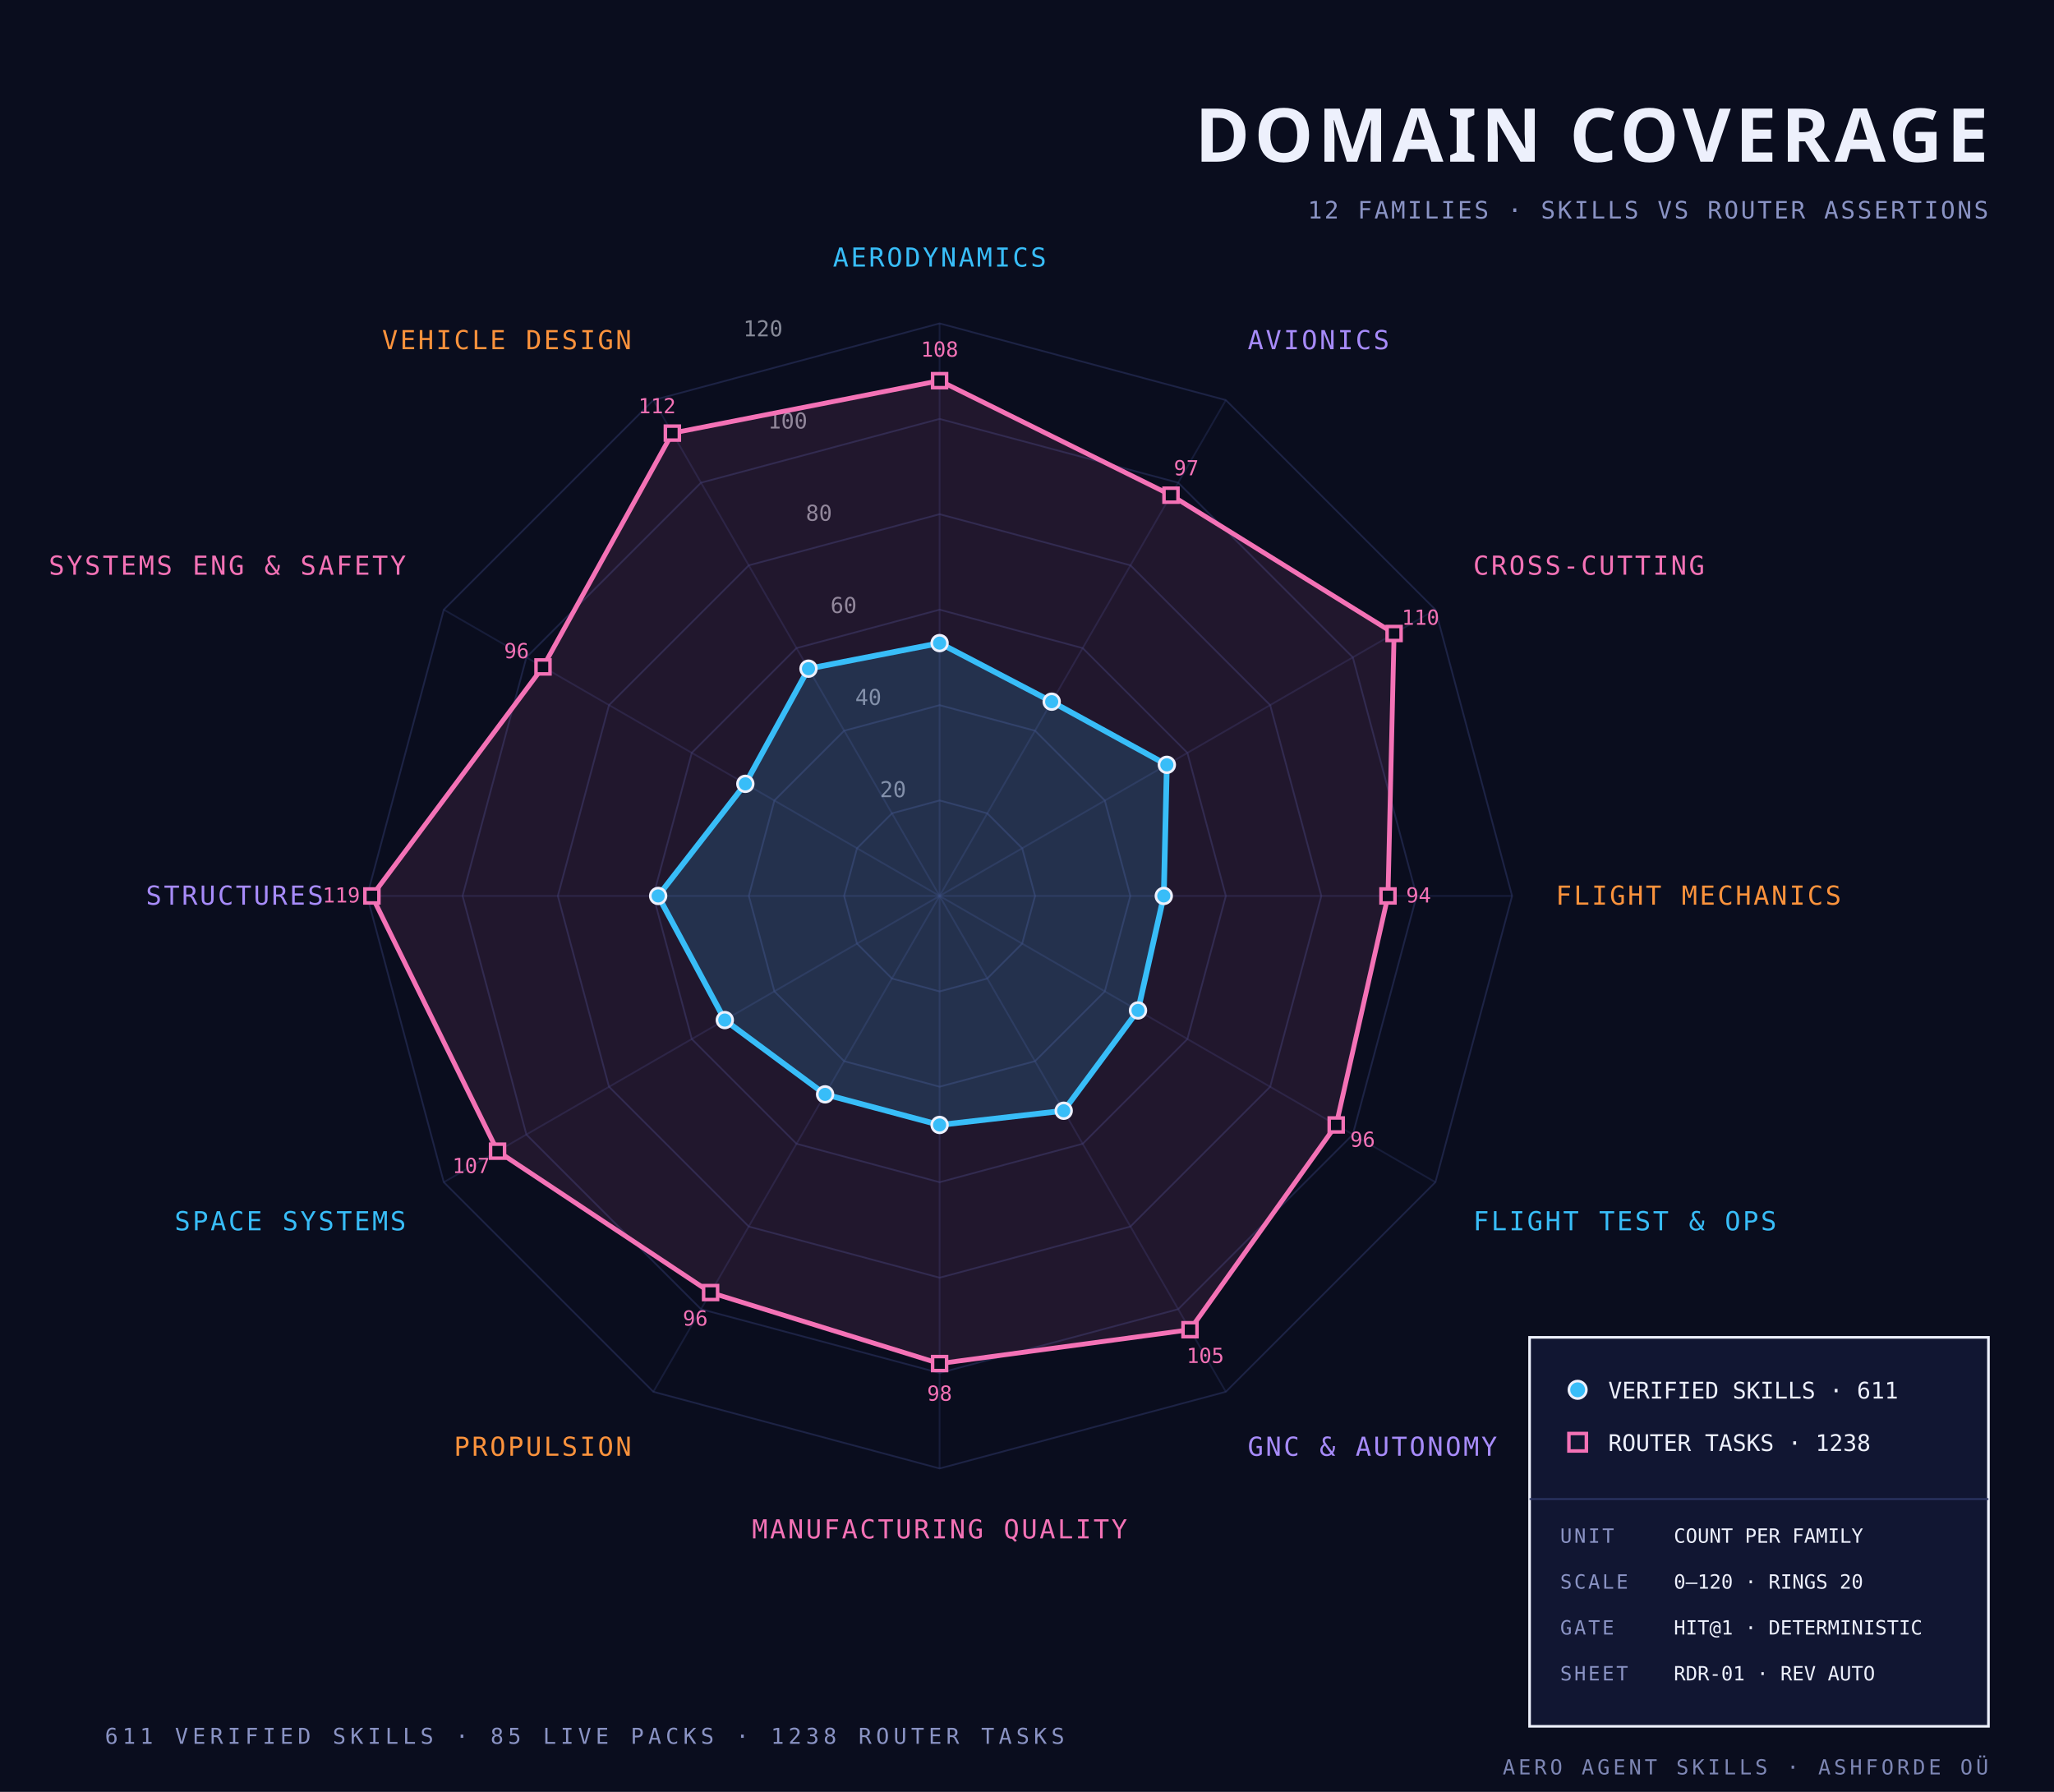
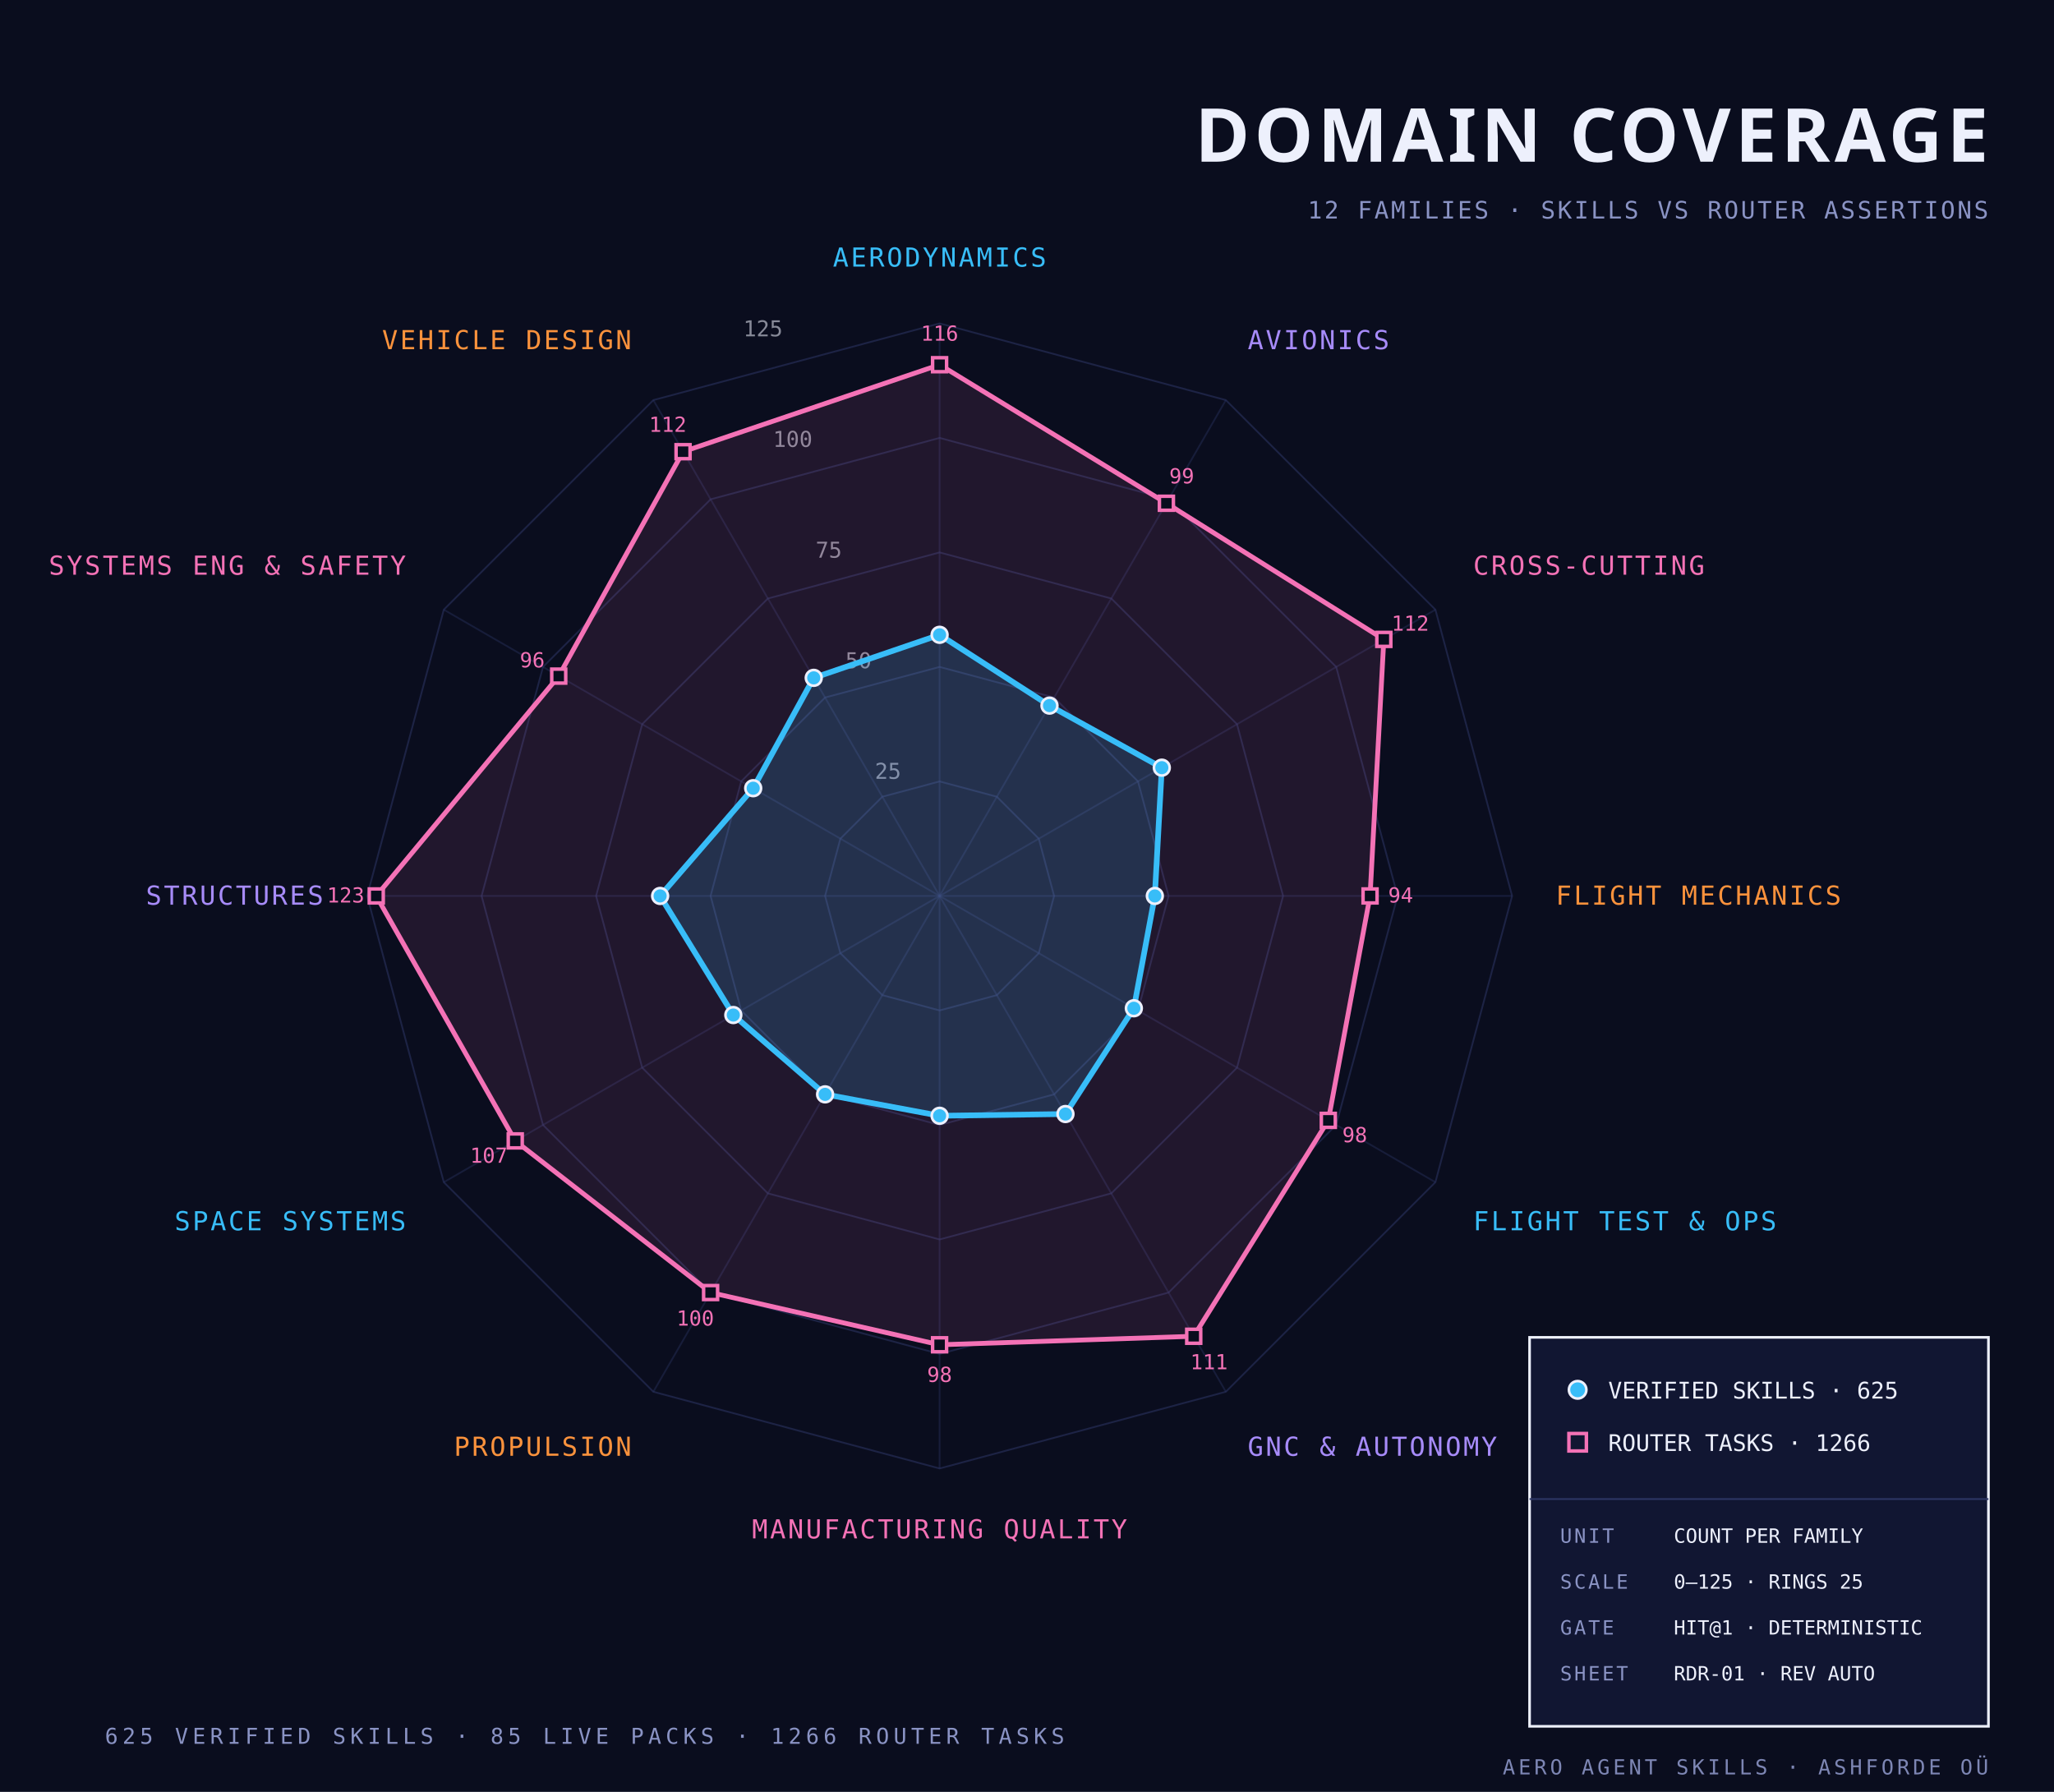
<svg xmlns="http://www.w3.org/2000/svg" width="940" height="820" viewBox="0 0 940 820">
  <style>
    .mono { font-family: "JetBrains Mono", "IBM Plex Mono", "Menlo", monospace; }
    .cond { font-family: "Barlow Condensed", "DIN Condensed", "Arial Narrow", sans-serif; font-weight: 700; text-transform: uppercase; }
    .serif { font-family: "Instrument Serif", Georgia, serif; font-style: italic; }
  </style>
  <rect width="940" height="820" fill="#0a0d1e" />
-   <polygon points="430.0,366.3 451.8,372.2 467.8,388.2 473.7,410.0 467.8,431.8 451.8,447.8 430.0,453.7 408.2,447.8 392.2,431.8 386.3,410.0 392.2,388.2 408.2,372.2" fill="none" stroke="#2c3564" stroke-width="0.8" stroke-opacity="0.55" />
-   <polygon points="430.0,322.7 473.7,334.4 505.6,366.3 517.3,410.0 505.6,453.7 473.7,485.6 430.0,497.3 386.3,485.6 354.4,453.7 342.7,410.0 354.4,366.3 386.3,334.4" fill="none" stroke="#2c3564" stroke-width="0.8" stroke-opacity="0.55" />
-   <polygon points="430.0,279.0 495.5,296.6 543.4,344.5 561.0,410.0 543.4,475.5 495.5,523.4 430.0,541.0 364.5,523.4 316.6,475.5 299.0,410.0 316.6,344.5 364.5,296.6" fill="none" stroke="#2c3564" stroke-width="0.8" stroke-opacity="0.55" />
-   <polygon points="430.0,235.3 517.3,258.7 581.3,322.7 604.7,410.0 581.3,497.3 517.3,561.3 430.0,584.7 342.7,561.3 278.7,497.3 255.3,410.0 278.7,322.7 342.7,258.7" fill="none" stroke="#2c3564" stroke-width="0.8" stroke-opacity="0.55" />
-   <polygon points="430.0,191.7 539.2,220.9 619.1,300.8 648.3,410.0 619.1,519.2 539.2,599.1 430.0,628.3 320.8,599.1 240.9,519.2 211.7,410.0 240.9,300.8 320.8,220.9" fill="none" stroke="#2c3564" stroke-width="0.8" stroke-opacity="0.55" />
+   <polygon points="430.0,357.6 456.2,364.6 475.4,383.8 482.4,410.0 475.4,436.2 456.2,455.4 430.0,462.4 403.8,455.4 384.6,436.2 377.6,410.0 384.6,383.8 403.8,364.6" fill="none" stroke="#2c3564" stroke-width="0.8" stroke-opacity="0.55" />
+   <polygon points="430.0,305.2 482.4,319.2 520.8,357.6 534.8,410.0 520.8,462.4 482.4,500.8 430.0,514.8 377.6,500.8 339.2,462.4 325.2,410.0 339.2,357.6 377.6,319.2" fill="none" stroke="#2c3564" stroke-width="0.8" stroke-opacity="0.55" />
+   <polygon points="430.0,252.8 508.6,273.9 566.1,331.4 587.2,410.0 566.1,488.6 508.6,546.1 430.0,567.2 351.4,546.1 293.9,488.6 272.8,410.0 293.9,331.4 351.4,273.9" fill="none" stroke="#2c3564" stroke-width="0.8" stroke-opacity="0.55" />
+   <polygon points="430.0,200.4 534.8,228.5 611.5,305.2 639.6,410.0 611.5,514.8 534.8,591.5 430.0,619.6 325.2,591.5 248.5,514.8 220.4,410.0 248.5,305.2 325.2,228.5" fill="none" stroke="#2c3564" stroke-width="0.8" stroke-opacity="0.55" />
  <polygon points="430.0,148.0 561.0,183.1 656.9,279.0 692.0,410.0 656.9,541.0 561.0,636.9 430.0,672.0 299.0,636.9 203.1,541.0 168.0,410.0 203.1,279.0 299.0,183.1" fill="none" stroke="#2c3564" stroke-width="0.8" stroke-opacity="0.55" />
  <line x1="430" y1="410" x2="430.0" y2="148.0" stroke="#2c3564" stroke-width="0.8" stroke-opacity="0.4" />
  <line x1="430" y1="410" x2="561.0" y2="183.1" stroke="#2c3564" stroke-width="0.8" stroke-opacity="0.4" />
  <line x1="430" y1="410" x2="656.9" y2="279.0" stroke="#2c3564" stroke-width="0.8" stroke-opacity="0.4" />
  <line x1="430" y1="410" x2="692.0" y2="410.0" stroke="#2c3564" stroke-width="0.8" stroke-opacity="0.4" />
  <line x1="430" y1="410" x2="656.9" y2="541.0" stroke="#2c3564" stroke-width="0.8" stroke-opacity="0.4" />
  <line x1="430" y1="410" x2="561.0" y2="636.9" stroke="#2c3564" stroke-width="0.8" stroke-opacity="0.4" />
  <line x1="430" y1="410" x2="430.0" y2="672.0" stroke="#2c3564" stroke-width="0.8" stroke-opacity="0.4" />
  <line x1="430" y1="410" x2="299.0" y2="636.9" stroke="#2c3564" stroke-width="0.8" stroke-opacity="0.4" />
  <line x1="430" y1="410" x2="203.1" y2="541.0" stroke="#2c3564" stroke-width="0.8" stroke-opacity="0.4" />
  <line x1="430" y1="410" x2="168.0" y2="410.0" stroke="#2c3564" stroke-width="0.8" stroke-opacity="0.4" />
  <line x1="430" y1="410" x2="203.1" y2="279.0" stroke="#2c3564" stroke-width="0.8" stroke-opacity="0.4" />
  <line x1="430" y1="410" x2="299.0" y2="183.1" stroke="#2c3564" stroke-width="0.8" stroke-opacity="0.4" />
-   <text class="mono" x="414.7" y="364.8" text-anchor="end" font-size="10" fill="#edf0fc" opacity="0.55">20</text>
-   <text class="mono" x="403.4" y="322.6" text-anchor="end" font-size="10" fill="#edf0fc" opacity="0.55">40</text>
-   <text class="mono" x="392.1" y="280.5" text-anchor="end" font-size="10" fill="#edf0fc" opacity="0.55">60</text>
-   <text class="mono" x="380.8" y="238.3" text-anchor="end" font-size="10" fill="#edf0fc" opacity="0.55">80</text>
-   <text class="mono" x="369.5" y="196.1" text-anchor="end" font-size="10" fill="#edf0fc" opacity="0.55">100</text>
-   <text class="mono" x="358.2" y="153.9" text-anchor="end" font-size="10" fill="#edf0fc" opacity="0.55">120</text>
+   <text class="mono" x="412.4" y="356.4" text-anchor="end" font-size="10" fill="#edf0fc" opacity="0.55">25</text>
+   <text class="mono" x="398.9" y="305.8" text-anchor="end" font-size="10" fill="#edf0fc" opacity="0.55">50</text>
+   <text class="mono" x="385.3" y="255.2" text-anchor="end" font-size="10" fill="#edf0fc" opacity="0.55">75</text>
+   <text class="mono" x="371.8" y="204.5" text-anchor="end" font-size="10" fill="#edf0fc" opacity="0.55">100</text>
+   <text class="mono" x="358.2" y="153.9" text-anchor="end" font-size="10" fill="#edf0fc" opacity="0.55">125</text>
  <text class="mono" x="430.0" y="122.0" text-anchor="middle" font-size="12" fill="#38bdf8" letter-spacing="1">AERODYNAMICS</text>
  <text class="mono" x="571.0" y="159.8" text-anchor="start" font-size="12" fill="#a78bfa" letter-spacing="1">AVIONICS</text>
  <text class="mono" x="674.2" y="263.0" text-anchor="start" font-size="12" fill="#f472b6" letter-spacing="1">CROSS-CUTTING</text>
  <text class="mono" x="712.0" y="414.0" text-anchor="start" font-size="12" fill="#fb923c" letter-spacing="1">FLIGHT MECHANICS</text>
  <text class="mono" x="674.2" y="563.0" text-anchor="start" font-size="12" fill="#38bdf8" letter-spacing="1">FLIGHT TEST &amp; OPS</text>
  <text class="mono" x="571.0" y="666.2" text-anchor="start" font-size="12" fill="#a78bfa" letter-spacing="1">GNC &amp; AUTONOMY</text>
  <text class="mono" x="430.0" y="704.0" text-anchor="middle" font-size="12" fill="#f472b6" letter-spacing="1">MANUFACTURING QUALITY</text>
  <text class="mono" x="289.0" y="666.2" text-anchor="end" font-size="12" fill="#fb923c" letter-spacing="1">PROPULSION</text>
  <text class="mono" x="185.8" y="563.0" text-anchor="end" font-size="12" fill="#38bdf8" letter-spacing="1">SPACE SYSTEMS</text>
  <text class="mono" x="148.0" y="414.0" text-anchor="end" font-size="12" fill="#a78bfa" letter-spacing="1">STRUCTURES</text>
  <text class="mono" x="185.8" y="263.0" text-anchor="end" font-size="12" fill="#f472b6" letter-spacing="1">SYSTEMS ENG &amp; SAFETY</text>
  <text class="mono" x="289.0" y="159.8" text-anchor="end" font-size="12" fill="#fb923c" letter-spacing="1">VEHICLE DESIGN</text>
-   <polygon points="430.0,174.2 535.9,226.6 638.0,289.9 635.2,410.0 611.5,514.8 544.6,608.5 430.0,624.0 325.2,591.5 227.7,526.8 170.2,410.0 248.5,305.2 307.7,198.2" fill="#f472b6" fill-opacity="0.10" stroke="#f472b6" stroke-width="2.2" />
-   <rect x="426.8" y="171.0" width="6.4" height="6.4" fill="#0a0d1e" stroke="#f472b6" stroke-width="1.6" />
-   <rect x="532.7" y="223.4" width="6.4" height="6.4" fill="#0a0d1e" stroke="#f472b6" stroke-width="1.6" />
-   <rect x="634.8" y="286.7" width="6.4" height="6.4" fill="#0a0d1e" stroke="#f472b6" stroke-width="1.6" />
-   <rect x="632.0" y="406.8" width="6.4" height="6.4" fill="#0a0d1e" stroke="#f472b6" stroke-width="1.6" />
-   <rect x="608.3" y="511.6" width="6.4" height="6.4" fill="#0a0d1e" stroke="#f472b6" stroke-width="1.6" />
-   <rect x="541.4" y="605.3" width="6.4" height="6.4" fill="#0a0d1e" stroke="#f472b6" stroke-width="1.6" />
-   <rect x="426.8" y="620.8" width="6.4" height="6.4" fill="#0a0d1e" stroke="#f472b6" stroke-width="1.6" />
+   <polygon points="430.0,166.9 533.8,230.3 633.3,292.6 627.0,410.0 607.9,512.7 546.3,611.5 430.0,615.4 325.2,591.5 235.8,522.1 172.2,410.0 255.7,309.4 312.6,206.7" fill="#f472b6" fill-opacity="0.10" stroke="#f472b6" stroke-width="2.2" />
+   <rect x="426.8" y="163.7" width="6.4" height="6.4" fill="#0a0d1e" stroke="#f472b6" stroke-width="1.6" />
+   <rect x="530.6" y="227.1" width="6.4" height="6.4" fill="#0a0d1e" stroke="#f472b6" stroke-width="1.6" />
+   <rect x="630.1" y="289.4" width="6.4" height="6.4" fill="#0a0d1e" stroke="#f472b6" stroke-width="1.6" />
+   <rect x="623.8" y="406.8" width="6.4" height="6.4" fill="#0a0d1e" stroke="#f472b6" stroke-width="1.6" />
+   <rect x="604.7" y="509.5" width="6.4" height="6.4" fill="#0a0d1e" stroke="#f472b6" stroke-width="1.6" />
+   <rect x="543.1" y="608.3" width="6.4" height="6.4" fill="#0a0d1e" stroke="#f472b6" stroke-width="1.6" />
+   <rect x="426.8" y="612.2" width="6.4" height="6.4" fill="#0a0d1e" stroke="#f472b6" stroke-width="1.6" />
  <rect x="322.0" y="588.3" width="6.4" height="6.4" fill="#0a0d1e" stroke="#f472b6" stroke-width="1.6" />
-   <rect x="224.5" y="523.6" width="6.4" height="6.4" fill="#0a0d1e" stroke="#f472b6" stroke-width="1.6" />
-   <rect x="167.0" y="406.8" width="6.4" height="6.4" fill="#0a0d1e" stroke="#f472b6" stroke-width="1.6" />
-   <rect x="245.3" y="302.0" width="6.4" height="6.4" fill="#0a0d1e" stroke="#f472b6" stroke-width="1.6" />
-   <rect x="304.5" y="195.0" width="6.4" height="6.4" fill="#0a0d1e" stroke="#f472b6" stroke-width="1.6" />
-   <polygon points="430.0,294.3 481.3,321.1 534.0,350.0 532.6,410.0 520.8,462.4 486.8,508.3 430.0,514.8 377.6,500.8 331.7,466.8 301.2,410.0 341.1,358.7 370.0,306.0" fill="#38bdf8" fill-opacity="0.16" stroke="#38bdf8" stroke-width="2.6" />
-   <circle cx="430.0" cy="294.3" r="3.6" fill="#38bdf8" stroke="#edf0fc" stroke-width="1.2" />
-   <circle cx="481.3" cy="321.1" r="3.6" fill="#38bdf8" stroke="#edf0fc" stroke-width="1.2" />
-   <circle cx="534.0" cy="350.0" r="3.6" fill="#38bdf8" stroke="#edf0fc" stroke-width="1.2" />
-   <circle cx="532.6" cy="410.0" r="3.6" fill="#38bdf8" stroke="#edf0fc" stroke-width="1.2" />
-   <circle cx="520.8" cy="462.4" r="3.6" fill="#38bdf8" stroke="#edf0fc" stroke-width="1.2" />
-   <circle cx="486.8" cy="508.3" r="3.6" fill="#38bdf8" stroke="#edf0fc" stroke-width="1.2" />
-   <circle cx="430.0" cy="514.8" r="3.6" fill="#38bdf8" stroke="#edf0fc" stroke-width="1.2" />
+   <rect x="232.6" y="518.9" width="6.4" height="6.4" fill="#0a0d1e" stroke="#f472b6" stroke-width="1.6" />
+   <rect x="169.0" y="406.8" width="6.4" height="6.4" fill="#0a0d1e" stroke="#f472b6" stroke-width="1.6" />
+   <rect x="252.5" y="306.2" width="6.4" height="6.4" fill="#0a0d1e" stroke="#f472b6" stroke-width="1.6" />
+   <rect x="309.4" y="203.5" width="6.4" height="6.4" fill="#0a0d1e" stroke="#f472b6" stroke-width="1.6" />
+   <polygon points="430.0,290.5 480.3,322.9 531.7,351.3 528.5,410.0 518.9,461.4 487.6,509.8 430.0,510.6 377.6,500.8 335.6,464.5 302.1,410.0 344.7,360.7 372.4,310.2" fill="#38bdf8" fill-opacity="0.16" stroke="#38bdf8" stroke-width="2.6" />
+   <circle cx="430.0" cy="290.5" r="3.6" fill="#38bdf8" stroke="#edf0fc" stroke-width="1.2" />
+   <circle cx="480.3" cy="322.9" r="3.6" fill="#38bdf8" stroke="#edf0fc" stroke-width="1.2" />
+   <circle cx="531.7" cy="351.3" r="3.6" fill="#38bdf8" stroke="#edf0fc" stroke-width="1.2" />
+   <circle cx="528.5" cy="410.0" r="3.6" fill="#38bdf8" stroke="#edf0fc" stroke-width="1.2" />
+   <circle cx="518.9" cy="461.4" r="3.6" fill="#38bdf8" stroke="#edf0fc" stroke-width="1.2" />
+   <circle cx="487.6" cy="509.8" r="3.6" fill="#38bdf8" stroke="#edf0fc" stroke-width="1.2" />
+   <circle cx="430.0" cy="510.6" r="3.6" fill="#38bdf8" stroke="#edf0fc" stroke-width="1.2" />
  <circle cx="377.6" cy="500.8" r="3.6" fill="#38bdf8" stroke="#edf0fc" stroke-width="1.2" />
-   <circle cx="331.7" cy="466.8" r="3.6" fill="#38bdf8" stroke="#edf0fc" stroke-width="1.2" />
-   <circle cx="301.2" cy="410.0" r="3.6" fill="#38bdf8" stroke="#edf0fc" stroke-width="1.2" />
-   <circle cx="341.1" cy="358.7" r="3.6" fill="#38bdf8" stroke="#edf0fc" stroke-width="1.2" />
-   <circle cx="370.0" cy="306.0" r="3.6" fill="#38bdf8" stroke="#edf0fc" stroke-width="1.2" />
-   <text class="mono" x="430.0" y="163.2" text-anchor="middle" font-size="9.5" fill="#f472b6">108</text>
-   <text class="mono" x="542.9" y="217.5" text-anchor="middle" font-size="9.5" fill="#f472b6">97</text>
-   <text class="mono" x="650.1" y="285.9" text-anchor="middle" font-size="9.5" fill="#f472b6">110</text>
-   <text class="mono" x="649.2" y="413.0" text-anchor="middle" font-size="9.5" fill="#f472b6">94</text>
-   <text class="mono" x="623.6" y="524.8" text-anchor="middle" font-size="9.5" fill="#f472b6">96</text>
-   <text class="mono" x="551.6" y="623.7" text-anchor="middle" font-size="9.5" fill="#f472b6">105</text>
-   <text class="mono" x="430.0" y="641.0" text-anchor="middle" font-size="9.5" fill="#f472b6">98</text>
-   <text class="mono" x="318.2" y="606.6" text-anchor="middle" font-size="9.5" fill="#f472b6">96</text>
-   <text class="mono" x="215.6" y="536.8" text-anchor="middle" font-size="9.5" fill="#f472b6">107</text>
-   <text class="mono" x="156.2" y="413.0" text-anchor="middle" font-size="9.5" fill="#f472b6">119</text>
-   <text class="mono" x="236.4" y="301.2" text-anchor="middle" font-size="9.5" fill="#f472b6">96</text>
-   <text class="mono" x="300.7" y="189.1" text-anchor="middle" font-size="9.5" fill="#f472b6">112</text>
+   <circle cx="335.6" cy="464.5" r="3.6" fill="#38bdf8" stroke="#edf0fc" stroke-width="1.2" />
+   <circle cx="302.1" cy="410.0" r="3.6" fill="#38bdf8" stroke="#edf0fc" stroke-width="1.2" />
+   <circle cx="344.7" cy="360.7" r="3.6" fill="#38bdf8" stroke="#edf0fc" stroke-width="1.2" />
+   <circle cx="372.4" cy="310.2" r="3.6" fill="#38bdf8" stroke="#edf0fc" stroke-width="1.2" />
+   <text class="mono" x="430.0" y="155.9" text-anchor="middle" font-size="9.5" fill="#f472b6">116</text>
+   <text class="mono" x="540.8" y="221.2" text-anchor="middle" font-size="9.5" fill="#f472b6">99</text>
+   <text class="mono" x="645.4" y="288.6" text-anchor="middle" font-size="9.5" fill="#f472b6">112</text>
+   <text class="mono" x="641.0" y="413.0" text-anchor="middle" font-size="9.5" fill="#f472b6">94</text>
+   <text class="mono" x="620.0" y="522.7" text-anchor="middle" font-size="9.5" fill="#f472b6">98</text>
+   <text class="mono" x="553.3" y="626.6" text-anchor="middle" font-size="9.5" fill="#f472b6">111</text>
+   <text class="mono" x="430.0" y="632.4" text-anchor="middle" font-size="9.5" fill="#f472b6">98</text>
+   <text class="mono" x="318.2" y="606.6" text-anchor="middle" font-size="9.5" fill="#f472b6">100</text>
+   <text class="mono" x="223.7" y="532.1" text-anchor="middle" font-size="9.5" fill="#f472b6">107</text>
+   <text class="mono" x="158.2" y="413.0" text-anchor="middle" font-size="9.5" fill="#f472b6">123</text>
+   <text class="mono" x="243.6" y="305.4" text-anchor="middle" font-size="9.5" fill="#f472b6">96</text>
+   <text class="mono" x="305.6" y="197.6" text-anchor="middle" font-size="9.5" fill="#f472b6">112</text>
  <text class="cond" x="910.0" y="74.0" text-anchor="end" font-size="34" fill="#edf0fc" letter-spacing="2">DOMAIN COVERAGE</text>
  <text class="mono" x="910.0" y="100.0" text-anchor="end" font-size="11" fill="#8a93c4" letter-spacing="1">12 FAMILIES · SKILLS VS ROUTER ASSERTIONS</text>
  <rect x="700" y="612" width="210" height="178" fill="#111632" stroke="#edf0fc" stroke-width="1.2" />
  <line x1="700" y1="686" x2="910" y2="686" stroke="#2c3564" stroke-width="0.8" />
  <circle cx="722" cy="636" r="4" fill="#38bdf8" stroke="#edf0fc" stroke-width="1.2" />
-   <text class="mono" x="736.0" y="640.0" text-anchor="start" font-size="10.5" fill="#edf0fc">VERIFIED SKILLS · 611</text>
+   <text class="mono" x="736.0" y="640.0" text-anchor="start" font-size="10.5" fill="#edf0fc">VERIFIED SKILLS · 625</text>
  <rect x="718" y="656" width="8" height="8" fill="none" stroke="#f472b6" stroke-width="1.6" />
-   <text class="mono" x="736.0" y="664.0" text-anchor="start" font-size="10.5" fill="#edf0fc">ROUTER TASKS · 1238</text>
+   <text class="mono" x="736.0" y="664.0" text-anchor="start" font-size="10.5" fill="#edf0fc">ROUTER TASKS · 1266</text>
  <text class="mono" x="714.0" y="706.0" text-anchor="start" font-size="9" fill="#8a93c4" letter-spacing="1">UNIT</text>
  <text class="mono" x="766.0" y="706.0" text-anchor="start" font-size="9" fill="#edf0fc">COUNT PER FAMILY</text>
  <text class="mono" x="714.0" y="727.0" text-anchor="start" font-size="9" fill="#8a93c4" letter-spacing="1">SCALE</text>
-   <text class="mono" x="766.0" y="727.0" text-anchor="start" font-size="9" fill="#edf0fc">0–120 · RINGS 20</text>
+   <text class="mono" x="766.0" y="727.0" text-anchor="start" font-size="9" fill="#edf0fc">0–125 · RINGS 25</text>
  <text class="mono" x="714.0" y="748.0" text-anchor="start" font-size="9" fill="#8a93c4" letter-spacing="1">GATE</text>
  <text class="mono" x="766.0" y="748.0" text-anchor="start" font-size="9" fill="#edf0fc">HIT@1 · DETERMINISTIC</text>
  <text class="mono" x="714.0" y="769.0" text-anchor="start" font-size="9" fill="#8a93c4" letter-spacing="1">SHEET</text>
  <text class="mono" x="766.0" y="769.0" text-anchor="start" font-size="9" fill="#edf0fc">RDR-01 · REV AUTO</text>
-   <text class="mono" x="48.0" y="798.0" text-anchor="start" font-size="10" fill="#8a93c4" letter-spacing="2">611 VERIFIED SKILLS · 85 LIVE PACKS · 1238 ROUTER TASKS</text>
+   <text class="mono" x="48.0" y="798.0" text-anchor="start" font-size="10" fill="#8a93c4" letter-spacing="2">625 VERIFIED SKILLS · 85 LIVE PACKS · 1266 ROUTER TASKS</text>
  <text class="mono" x="910.0" y="812.0" text-anchor="end" font-size="9.5" fill="#8a93c4" letter-spacing="1.5" opacity="0.9">AERO AGENT SKILLS · ASHFORDE OÜ</text>
</svg>
